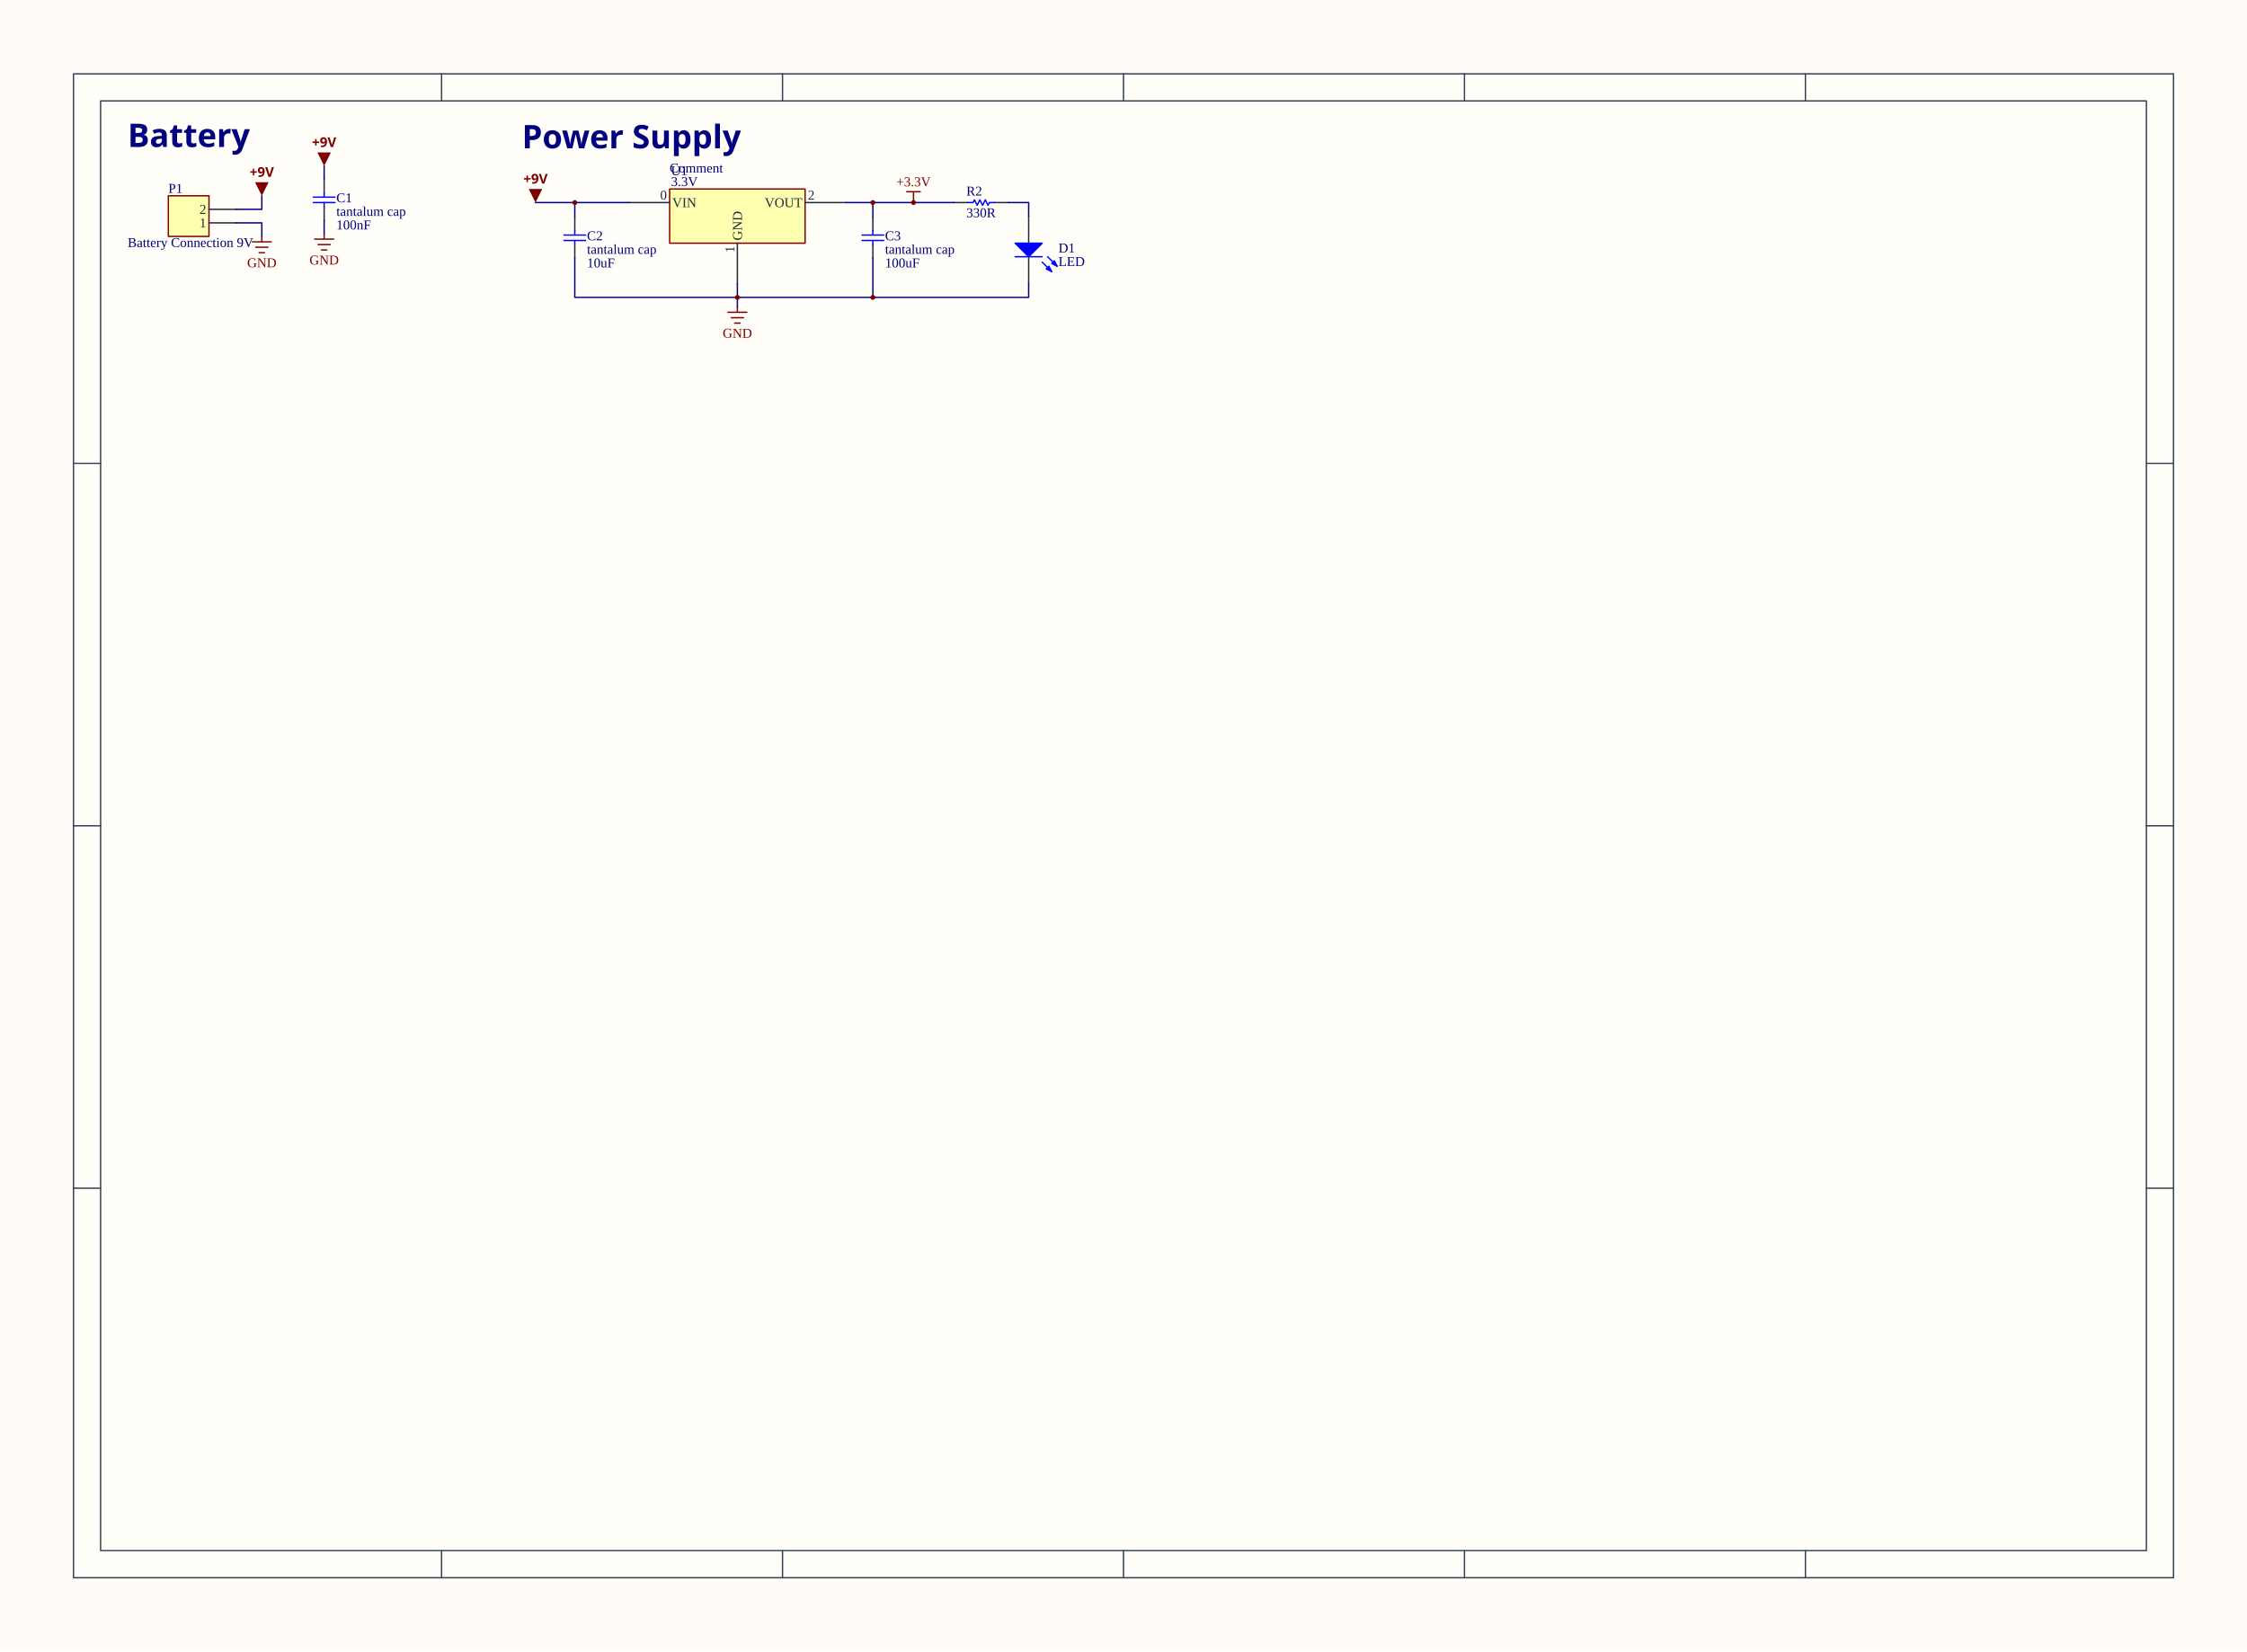
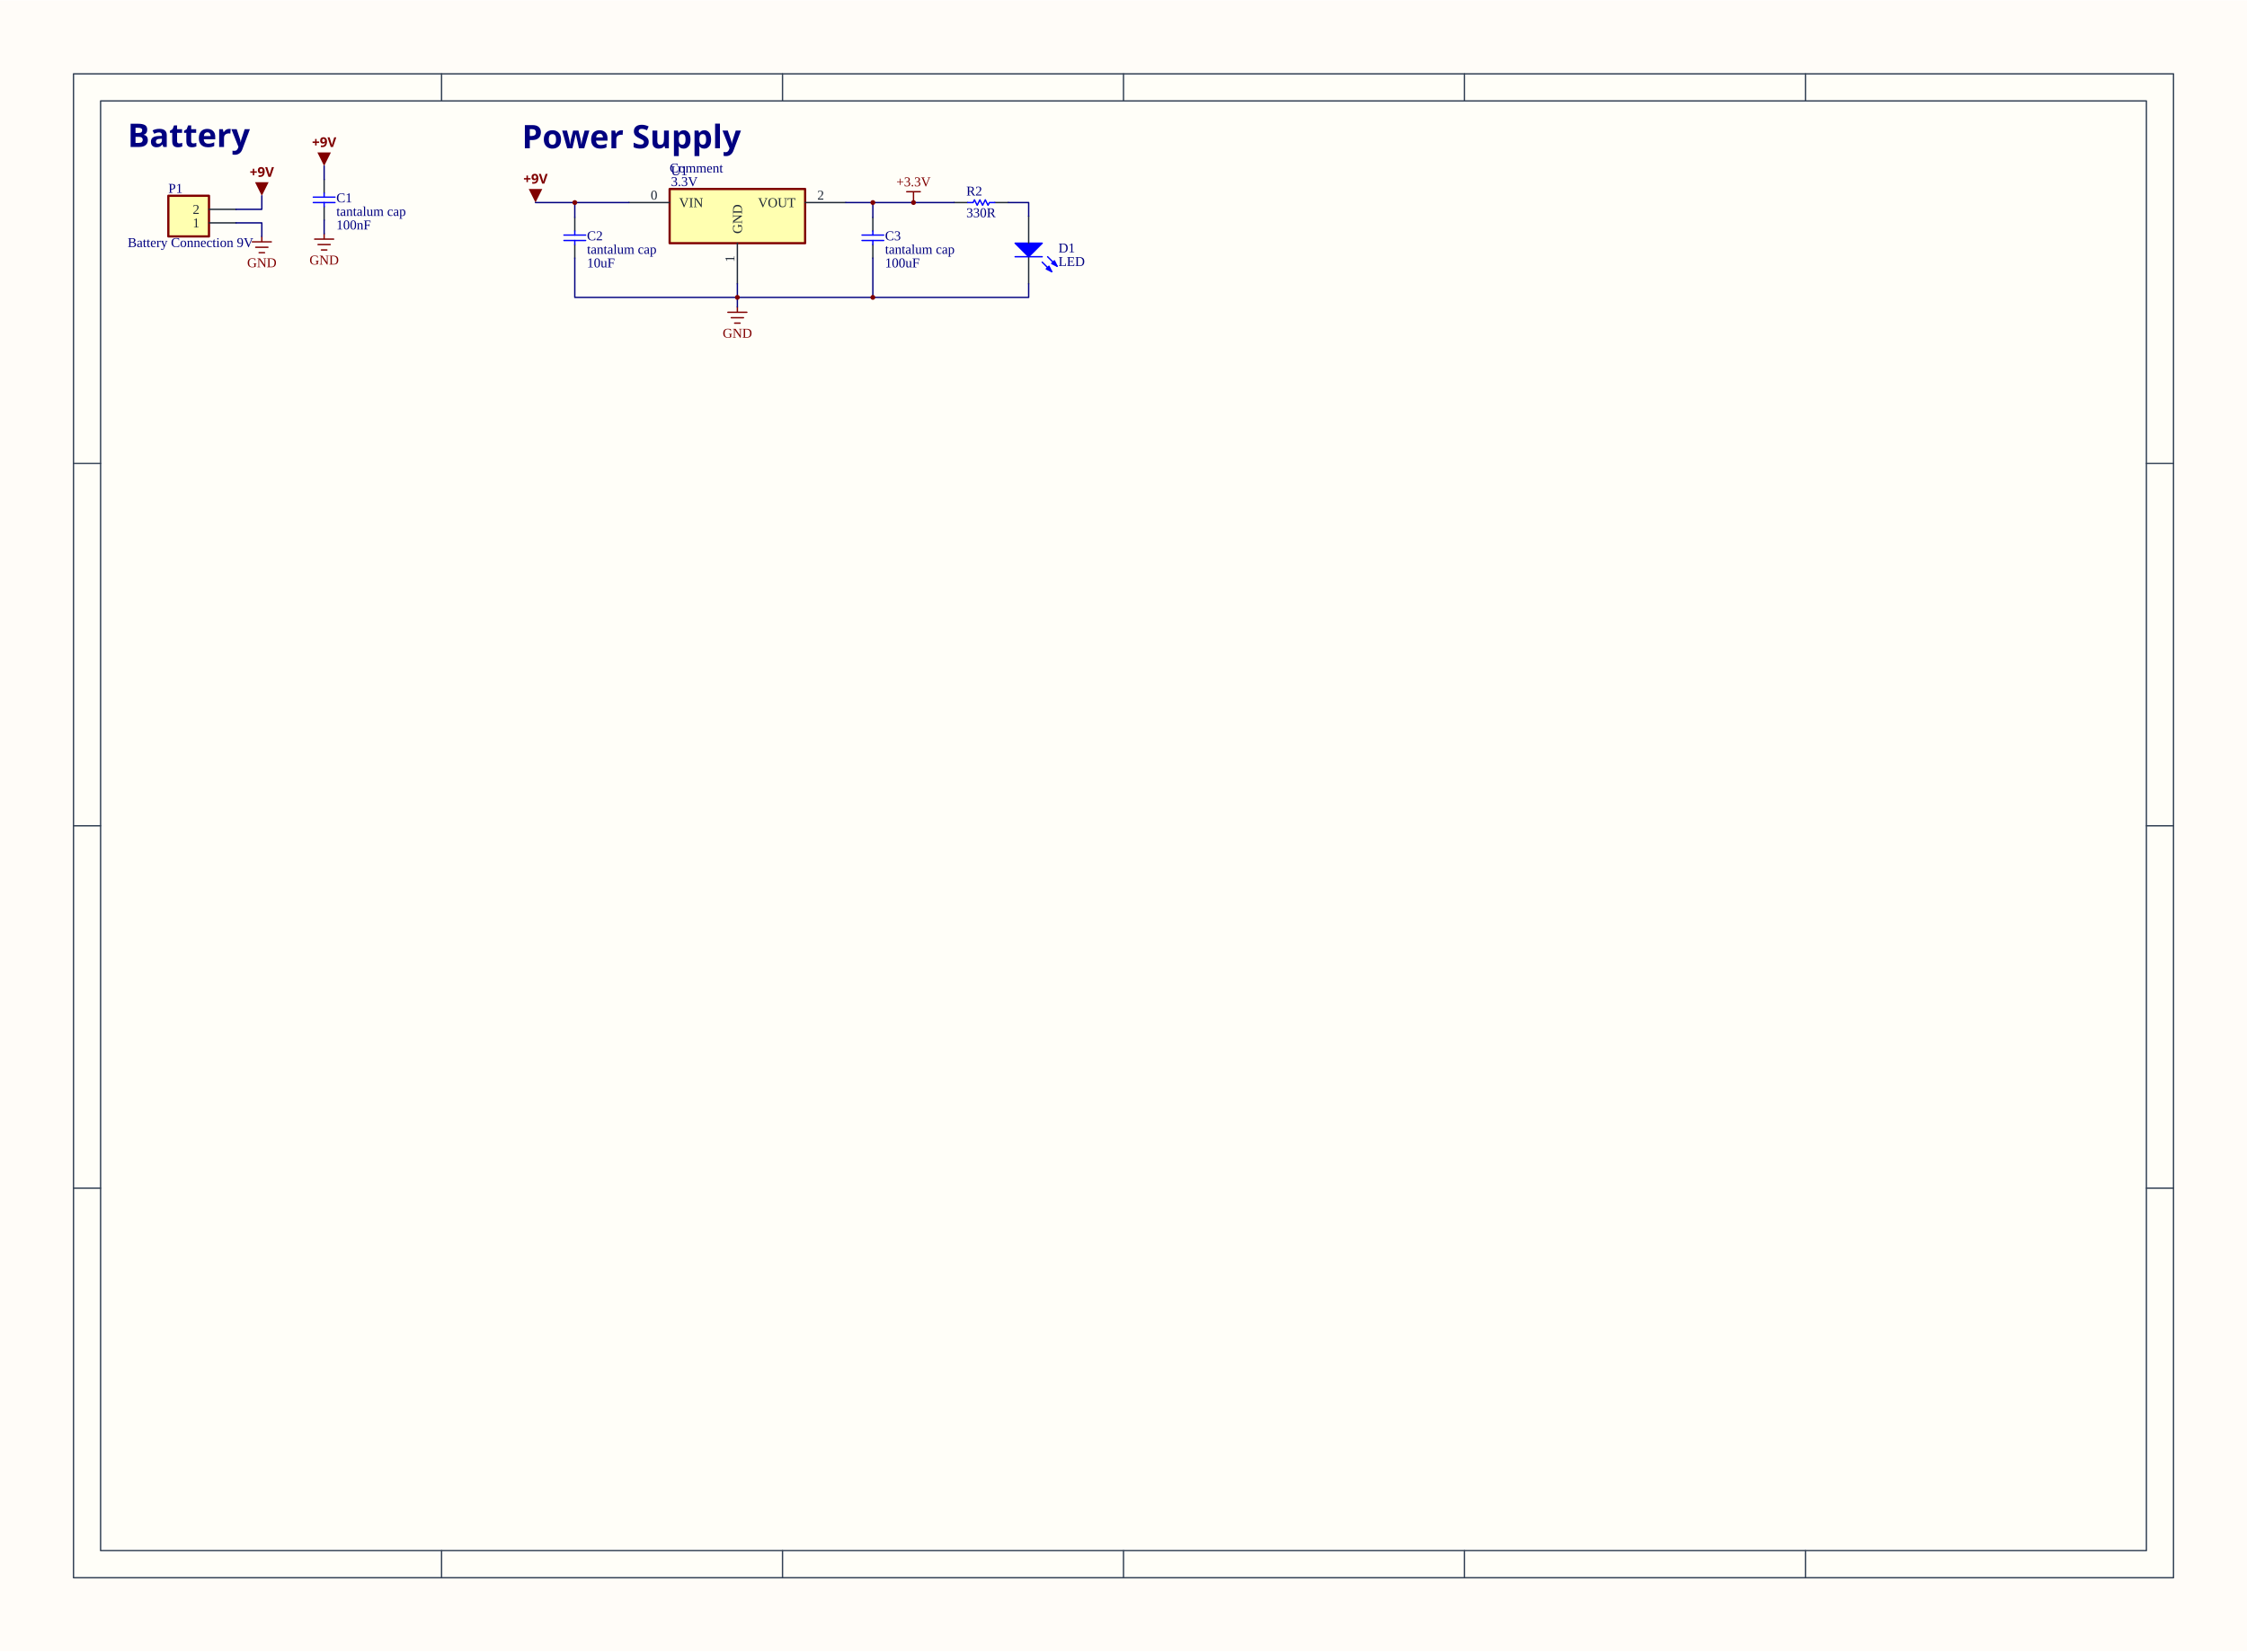
<svg xmlns="http://www.w3.org/2000/svg" width="1000" height="735" viewBox="0 0 1658.5 1218.5" role="img" aria-label="PowerSupply.SchDoc blank sheet reproduction" class="altium-sheet" data-renderer="altiumts">
  <rect width="100%" height="100%" fill="#fffcf8" />
  <g stroke-linecap="round" stroke-linejoin="round">
    <defs>
      <clipPath id="altium-sheet-paper">
        <rect x="54.25" y="54.25" width="1550" height="1110" />
      </clipPath>
    </defs>
    <g data-record="SheetBorder" fill="#fffef8" stroke="#334155" stroke-width="1">
      <rect x="54.25" y="54.25" width="1550" height="1110" />
      <rect x="74.25" y="74.25" width="1510" height="1070" fill="none" />
      <path d="M 325.917 54.25 V 74.25 M 325.917 1144.25 V 1164.25" />
      <path d="M 577.583 54.25 V 74.25 M 577.583 1144.25 V 1164.25" />
      <path d="M 829.25 54.25 V 74.25 M 829.25 1144.25 V 1164.25" />
      <path d="M 1080.917 54.25 V 74.25 M 1080.917 1144.25 V 1164.25" />
      <path d="M 1332.583 54.25 V 74.25 M 1332.583 1144.25 V 1164.25" />
      <path d="M 54.25 341.75 H 74.25 M 1584.25 341.75 H 1604.25" />
      <path d="M 54.25 609.25 H 74.25 M 1584.25 609.25 H 1604.25" />
      <path d="M 54.25 876.75 H 74.25 M 1584.25 876.75 H 1604.25" />
    </g>
    <g data-sheet-content="true" clip-path="url(#altium-sheet-paper)">
      <text data-record="4" x="0" y="0" fill="#000080" font-family="Times New Roman" font-size="10" font-style="normal" font-weight="normal" text-decoration="none" text-anchor="start" dominant-baseline="text-after-edge" transform="translate(1634.25 1095.25) rotate(0)">=Title</text>
      <text data-record="4" x="0" y="0" fill="#000080" font-family="Times New Roman" font-size="10" font-style="normal" font-weight="normal" text-decoration="none" text-anchor="start" dominant-baseline="text-after-edge" transform="translate(1854.25 1165.25) rotate(0)">=Author</text>
      <text data-record="4" x="0" y="0" fill="#000080" font-family="Tahoma" font-size="24" font-style="normal" font-weight="bold" text-decoration="none" text-anchor="start" dominant-baseline="text-after-edge" transform="translate(94.25 115.25) rotate(0)">Battery</text>
      <g data-record="17">
        <path d="M 193.25 144.25 L 188.25 134.25 L 198.25 134.25 Z" fill="#800000" />
        <text x="193.25" y="130.25" text-anchor="middle" dominant-baseline="auto" fill="#800000" font-family="Tahoma" font-size="10" font-style="normal" font-weight="bold" text-decoration="none">+9V</text>
      </g>
      <g data-record="17">
        <path d="M 193.25 174.25 L 193.25 178.25 M 200.25 178.25 L 186.25 178.25 M 197.75 182.25 L 188.75 182.25 M 195.25 186.25 L 191.25 186.25" fill="none" stroke="#800000" stroke-width="1" />
        <text x="193.25" y="190.25" text-anchor="middle" dominant-baseline="hanging" fill="#800000" font-family="Times New Roman" font-size="10" font-style="normal" font-weight="normal" text-decoration="none">GND</text>
      </g>
      <g data-record="17">
        <path d="M 239.25 122.25 L 234.25 112.25 L 244.25 112.25 Z" fill="#800000" />
        <text x="239.25" y="108.25" text-anchor="middle" dominant-baseline="auto" fill="#800000" font-family="Tahoma" font-size="10" font-style="normal" font-weight="bold" text-decoration="none">+9V</text>
      </g>
      <g data-record="17">
        <path d="M 239.25 172.25 L 239.25 176.25 M 246.25 176.25 L 232.25 176.25 M 243.75 180.25 L 234.75 180.25 M 241.25 184.25 L 237.25 184.25" fill="none" stroke="#800000" stroke-width="1" />
        <text x="239.25" y="188.25" text-anchor="middle" dominant-baseline="hanging" fill="#800000" font-family="Times New Roman" font-size="10" font-style="normal" font-weight="normal" text-decoration="none">GND</text>
      </g>
      <text data-record="41" x="0" y="0" fill="#000080" font-family="Times New Roman" font-size="10" font-style="normal" font-weight="normal" text-decoration="none" text-anchor="start" dominant-baseline="text-after-edge" transform="translate(495.25 139.25) rotate(0)">3.3V</text>
-       <rect data-record="14" x="494.25" y="139.25" width="100" height="40" rx="0" fill="#ffffb0" stroke="#800000" stroke-width="1" />
+       <rect data-record="14" vector-effect="non-scaling-stroke" x="494.25" y="139.25" width="100" height="40" rx="0" fill="#ffffb0" stroke="#800000" stroke-width="1" />
      <g data-record="2">
        <line x1="494.25" y1="149.25" x2="464.25" y2="149.25" stroke="#1f2937" stroke-width="1" />
-         <text x="0" y="0" fill="#1f2937" font-family="Times New Roman" font-size="10" font-style="normal" font-weight="normal" text-decoration="none" text-anchor="end" dominant-baseline="text-after-edge" transform="translate(492.25 149.25) rotate(0)">0</text>
-         <text x="0" y="0" fill="#1f2937" font-family="Times New Roman" font-size="10" font-style="normal" font-weight="normal" text-decoration="none" text-anchor="start" dominant-baseline="central" transform="translate(496.25 149.25) rotate(0)">VIN</text>
+         <text x="0" y="0" fill="#1f2937" font-family="Times New Roman" font-size="10" font-style="normal" font-weight="normal" text-decoration="none" text-anchor="end" dominant-baseline="text-after-edge" transform="translate(485.25 149.25) rotate(0)">0</text>
+         <text x="0" y="0" fill="#1f2937" font-family="Times New Roman" font-size="10" font-style="normal" font-weight="normal" text-decoration="none" text-anchor="start" dominant-baseline="central" transform="translate(501.25 149.25) rotate(0)">VIN</text>
      </g>
      <g data-record="2">
        <line x1="594.25" y1="149.25" x2="624.25" y2="149.25" stroke="#1f2937" stroke-width="1" />
-         <text x="0" y="0" fill="#1f2937" font-family="Times New Roman" font-size="10" font-style="normal" font-weight="normal" text-decoration="none" text-anchor="start" dominant-baseline="text-after-edge" transform="translate(596.25 149.25) rotate(0)">2</text>
-         <text x="0" y="0" fill="#1f2937" font-family="Times New Roman" font-size="10" font-style="normal" font-weight="normal" text-decoration="none" text-anchor="end" dominant-baseline="central" transform="translate(592.25 149.25) rotate(0)">VOUT</text>
+         <text x="0" y="0" fill="#1f2937" font-family="Times New Roman" font-size="10" font-style="normal" font-weight="normal" text-decoration="none" text-anchor="start" dominant-baseline="text-after-edge" transform="translate(603.25 149.25) rotate(0)">2</text>
+         <text x="0" y="0" fill="#1f2937" font-family="Times New Roman" font-size="10" font-style="normal" font-weight="normal" text-decoration="none" text-anchor="end" dominant-baseline="central" transform="translate(587.25 149.25) rotate(0)">VOUT</text>
      </g>
      <g data-record="2">
        <line x1="544.25" y1="179.25" x2="544.25" y2="209.25" stroke="#1f2937" stroke-width="1" />
-         <text x="0" y="0" fill="#1f2937" font-family="Times New Roman" font-size="10" font-style="normal" font-weight="normal" text-decoration="none" text-anchor="end" dominant-baseline="text-after-edge" transform="translate(544.25 181.25) rotate(-90)">1</text>
-         <text x="0" y="0" fill="#1f2937" font-family="Times New Roman" font-size="10" font-style="normal" font-weight="normal" text-decoration="none" text-anchor="start" dominant-baseline="central" transform="translate(544.25 177.25) rotate(-90)">GND</text>
+         <text x="0" y="0" fill="#1f2937" font-family="Times New Roman" font-size="10" font-style="normal" font-weight="normal" text-decoration="none" text-anchor="end" dominant-baseline="text-after-edge" transform="translate(544.25 188.25) rotate(-90)">1</text>
+         <text x="0" y="0" fill="#1f2937" font-family="Times New Roman" font-size="10" font-style="normal" font-weight="normal" text-decoration="none" text-anchor="start" dominant-baseline="central" transform="translate(544.25 172.25) rotate(-90)">GND</text>
      </g>
      <text data-record="34" x="0" y="0" fill="#000080" font-family="Times New Roman" font-size="10" font-style="normal" font-weight="normal" text-decoration="none" text-anchor="start" dominant-baseline="text-after-edge" transform="translate(495.25 131.25) rotate(0)">U1</text>
      <text data-record="41" x="0" y="0" fill="#000080" font-family="Times New Roman" font-size="10" font-style="normal" font-weight="normal" text-decoration="none" text-anchor="start" dominant-baseline="text-after-edge" transform="translate(494.25 129.25) rotate(0)">Comment</text>
      <text data-record="4" x="0" y="0" fill="#000080" font-family="Tahoma" font-size="24" font-style="normal" font-weight="bold" text-decoration="none" text-anchor="start" dominant-baseline="text-after-edge" transform="translate(385.25 116.25) rotate(0)">Power Supply</text>
      <g data-record="17">
        <path d="M 544.25 226.25 L 544.25 230.25 M 551.25 230.25 L 537.25 230.25 M 548.75 234.25 L 539.75 234.25 M 546.25 238.25 L 542.25 238.25" fill="none" stroke="#800000" stroke-width="1" />
        <text x="544.25" y="242.25" text-anchor="middle" dominant-baseline="hanging" fill="#800000" font-family="Times New Roman" font-size="10" font-style="normal" font-weight="normal" text-decoration="none">GND</text>
      </g>
      <g data-record="17">
        <path d="M 395.25 149.25 L 390.25 139.25 L 400.25 139.25 Z" fill="#800000" />
        <text x="395.25" y="135.25" text-anchor="middle" dominant-baseline="auto" fill="#800000" font-family="Tahoma" font-size="10" font-style="normal" font-weight="bold" text-decoration="none">+9V</text>
      </g>
      <g data-record="17">
        <path d="M 674.25 149.25 L 674.25 141.25 M 669.25 141.25 L 679.25 141.25" fill="none" stroke="#800000" stroke-width="1" />
        <text x="674.25" y="137.25" text-anchor="middle" dominant-baseline="auto" fill="#800000" font-family="Times New Roman" font-size="10" font-style="normal" font-weight="normal" text-decoration="none">+3.3V</text>
      </g>
-       <rect data-record="14" x="124.25" y="144.25" width="30" height="30" rx="0" fill="#ffffb0" stroke="#800000" stroke-width="1" />
+       <rect data-record="14" vector-effect="non-scaling-stroke" x="124.25" y="144.25" width="30" height="30" rx="0" fill="#ffffb0" stroke="#800000" stroke-width="1" />
      <g data-record="2">
        <line x1="154.25" y1="164.25" x2="174.25" y2="164.25" stroke="#1f2937" stroke-width="1" />
-         <text x="0" y="0" fill="#1f2937" font-family="Times New Roman" font-size="10" font-style="normal" font-weight="normal" text-decoration="none" text-anchor="end" dominant-baseline="central" transform="translate(152.25 164.25) rotate(0)">1</text>
+         <text x="0" y="0" fill="#1f2937" font-family="Times New Roman" font-size="10" font-style="normal" font-weight="normal" text-decoration="none" text-anchor="end" dominant-baseline="central" transform="translate(147.25 164.25) rotate(0)">1</text>
      </g>
      <g data-record="2">
        <line x1="154.25" y1="154.25" x2="174.25" y2="154.25" stroke="#1f2937" stroke-width="1" />
-         <text x="0" y="0" fill="#1f2937" font-family="Times New Roman" font-size="10" font-style="normal" font-weight="normal" text-decoration="none" text-anchor="end" dominant-baseline="central" transform="translate(152.25 154.25) rotate(0)">2</text>
+         <text x="0" y="0" fill="#1f2937" font-family="Times New Roman" font-size="10" font-style="normal" font-weight="normal" text-decoration="none" text-anchor="end" dominant-baseline="central" transform="translate(147.25 154.25) rotate(0)">2</text>
      </g>
      <text data-record="34" x="0" y="0" fill="#000080" font-family="Times New Roman" font-size="10" font-style="normal" font-weight="normal" text-decoration="none" text-anchor="start" dominant-baseline="text-after-edge" transform="translate(124.25 144.25) rotate(0)">P1</text>
      <text data-record="41" x="0" y="0" fill="#000080" font-family="Times New Roman" font-size="10" font-style="normal" font-weight="normal" text-decoration="none" text-anchor="start" dominant-baseline="text-after-edge" transform="translate(94.25 184.25) rotate(0)">Battery Connection 9V</text>
      <g data-record="2">
        <line x1="239.25" y1="152.25" x2="239.25" y2="162.25" stroke="#1f2937" stroke-width="1" />
      </g>
      <g data-record="2">
        <line x1="239.25" y1="142.25" x2="239.25" y2="132.25" stroke="#1f2937" stroke-width="1" />
      </g>
      <line data-record="13" x1="231.25" y1="145.25" x2="247.25" y2="145.25" stroke="#0000ff" stroke-width="1" />
      <line data-record="13" x1="247.25" y1="149.25" x2="231.25" y2="149.25" stroke="#0000ff" stroke-width="1" />
      <polyline data-record="6" points="239.25,152.25 239.25,149.25" fill="none" stroke="#0000ff" stroke-width="1" />
      <polyline data-record="6" points="239.25,142.25 239.25,145.25" fill="none" stroke="#0000ff" stroke-width="1" />
      <text data-record="41" x="0" y="0" fill="#000080" font-family="Times New Roman" font-size="10" font-style="normal" font-weight="normal" text-decoration="none" text-anchor="start" dominant-baseline="text-after-edge" transform="translate(248.25 171.25) rotate(0)">100nF</text>
      <text data-record="34" x="0" y="0" fill="#000080" font-family="Times New Roman" font-size="10" font-style="normal" font-weight="normal" text-decoration="none" text-anchor="start" dominant-baseline="text-after-edge" transform="translate(248.25 151.25) rotate(0)">C1</text>
      <text data-record="41" x="0" y="0" fill="#000080" font-family="Times New Roman" font-size="10" font-style="normal" font-weight="normal" text-decoration="none" text-anchor="start" dominant-baseline="text-after-edge" transform="translate(248.25 161.25) rotate(0)">tantalum cap</text>
      <g data-record="2">
        <line x1="424.25" y1="180.25" x2="424.25" y2="190.25" stroke="#1f2937" stroke-width="1" />
      </g>
      <g data-record="2">
        <line x1="424.25" y1="170.25" x2="424.25" y2="160.25" stroke="#1f2937" stroke-width="1" />
      </g>
      <line data-record="13" x1="416.25" y1="173.25" x2="432.25" y2="173.25" stroke="#0000ff" stroke-width="1" />
      <line data-record="13" x1="432.25" y1="177.25" x2="416.25" y2="177.25" stroke="#0000ff" stroke-width="1" />
      <polyline data-record="6" points="424.25,180.25 424.25,177.25" fill="none" stroke="#0000ff" stroke-width="1" />
      <polyline data-record="6" points="424.25,170.25 424.25,173.25" fill="none" stroke="#0000ff" stroke-width="1" />
      <text data-record="41" x="0" y="0" fill="#000080" font-family="Times New Roman" font-size="10" font-style="normal" font-weight="normal" text-decoration="none" text-anchor="start" dominant-baseline="text-after-edge" transform="translate(433.25 199.25) rotate(0)">10uF</text>
      <text data-record="34" x="0" y="0" fill="#000080" font-family="Times New Roman" font-size="10" font-style="normal" font-weight="normal" text-decoration="none" text-anchor="start" dominant-baseline="text-after-edge" transform="translate(433.25 179.25) rotate(0)">C2</text>
      <text data-record="41" x="0" y="0" fill="#000080" font-family="Times New Roman" font-size="10" font-style="normal" font-weight="normal" text-decoration="none" text-anchor="start" dominant-baseline="text-after-edge" transform="translate(433.25 189.25) rotate(0)">tantalum cap</text>
      <g data-record="2">
        <line x1="644.25" y1="180.25" x2="644.25" y2="190.25" stroke="#1f2937" stroke-width="1" />
      </g>
      <g data-record="2">
        <line x1="644.25" y1="170.25" x2="644.25" y2="160.25" stroke="#1f2937" stroke-width="1" />
      </g>
      <line data-record="13" x1="636.25" y1="173.25" x2="652.25" y2="173.25" stroke="#0000ff" stroke-width="1" />
      <line data-record="13" x1="652.25" y1="177.25" x2="636.25" y2="177.25" stroke="#0000ff" stroke-width="1" />
      <polyline data-record="6" points="644.25,180.25 644.25,177.25" fill="none" stroke="#0000ff" stroke-width="1" />
      <polyline data-record="6" points="644.25,170.25 644.25,173.25" fill="none" stroke="#0000ff" stroke-width="1" />
      <text data-record="41" x="0" y="0" fill="#000080" font-family="Times New Roman" font-size="10" font-style="normal" font-weight="normal" text-decoration="none" text-anchor="start" dominant-baseline="text-after-edge" transform="translate(653.25 199.25) rotate(0)">100uF</text>
      <text data-record="34" x="0" y="0" fill="#000080" font-family="Times New Roman" font-size="10" font-style="normal" font-weight="normal" text-decoration="none" text-anchor="start" dominant-baseline="text-after-edge" transform="translate(653.25 179.25) rotate(0)">C3</text>
      <text data-record="41" x="0" y="0" fill="#000080" font-family="Times New Roman" font-size="10" font-style="normal" font-weight="normal" text-decoration="none" text-anchor="start" dominant-baseline="text-after-edge" transform="translate(653.25 189.25) rotate(0)">tantalum cap</text>
      <polygon data-record="7" points="749.25,179.25 759.25,189.25 769.25,179.25" fill="#0000ff" stroke="#0000ff" stroke-width="1" />
      <polygon data-record="7" points="776.25,200.25 774.25,196.25 772.25,198.25" fill="#0000ff" stroke="#0000ff" stroke-width="1" />
      <polygon data-record="7" points="780.25,196.25 778.25,192.25 776.25,194.25" fill="#0000ff" stroke="#0000ff" stroke-width="1" />
      <g data-record="2">
        <line x1="759.25" y1="179.25" x2="759.25" y2="159.25" stroke="#1f2937" stroke-width="1" />
      </g>
      <g data-record="2">
        <line x1="759.25" y1="189.25" x2="759.25" y2="209.25" stroke="#1f2937" stroke-width="1" />
      </g>
      <polyline data-record="6" points="769.25,193.25 776.25,200.25" fill="none" stroke="#0000ff" stroke-width="1" />
      <polyline data-record="6" points="773.25,189.25 780.25,196.25" fill="none" stroke="#0000ff" stroke-width="1" />
      <polyline data-record="6" points="769.25,189.25 749.25,189.25" fill="none" stroke="#0000ff" stroke-width="1" />
      <text data-record="34" x="0" y="0" fill="#000080" font-family="Times New Roman" font-size="10" font-style="normal" font-weight="normal" text-decoration="none" text-anchor="start" dominant-baseline="text-after-edge" transform="translate(781.25 188.25) rotate(0)">D1</text>
      <text data-record="41" x="0" y="0" fill="#000080" font-family="Times New Roman" font-size="10" font-style="normal" font-weight="normal" text-decoration="none" text-anchor="start" dominant-baseline="text-after-edge" transform="translate(781.25 198.25) rotate(0)">LED</text>
      <g data-record="2">
        <line x1="734.25" y1="149.25" x2="744.25" y2="149.25" stroke="#1f2937" stroke-width="1" />
      </g>
      <g data-record="2">
        <line x1="714.25" y1="149.25" x2="704.25" y2="149.25" stroke="#1f2937" stroke-width="1" />
      </g>
      <polyline data-record="6" points="734.25,149.25 730.25,149.25 729.25,151.25 727.25,147.25 725.25,151.25 723.25,147.25 721.25,151.25 719.25,147.25 718.25,149.25 714.25,149.25" fill="none" stroke="#0000ff" stroke-width="1" />
      <text data-record="41" x="0" y="0" fill="#000080" font-family="Times New Roman" font-size="10" font-style="normal" font-weight="normal" text-decoration="none" text-anchor="start" dominant-baseline="text-after-edge" transform="translate(713.25 162.25) rotate(0)">330R</text>
      <text data-record="34" x="0" y="0" fill="#000080" font-family="Times New Roman" font-size="10" font-style="normal" font-weight="normal" text-decoration="none" text-anchor="start" dominant-baseline="text-after-edge" transform="translate(713.25 146.25) rotate(0)">R2</text>
      <polyline data-record="27" points="193.25,144.25 193.25,154.25 174.25,154.25" fill="none" stroke="#000080" stroke-width="1" />
      <polyline data-record="27" points="174.25,164.25 193.25,164.25 193.25,174.25" fill="none" stroke="#000080" stroke-width="1" />
      <polyline data-record="27" points="239.25,172.25 239.25,162.25" fill="none" stroke="#000080" stroke-width="1" />
      <polyline data-record="27" points="239.25,122.25 239.25,132.25" fill="none" stroke="#000080" stroke-width="1" />
      <polyline data-record="27" points="624.25,149.25 644.25,149.25 644.25,160.25" fill="none" stroke="#000080" stroke-width="1" />
      <polyline data-record="27" points="544.25,209.25 544.25,219.25 544.25,226.25" fill="none" stroke="#000080" stroke-width="1" />
      <polyline data-record="27" points="544.25,219.25 644.25,219.25 644.25,190.25" fill="none" stroke="#000080" stroke-width="1" />
      <polyline data-record="27" points="424.25,190.25 424.25,219.25 544.25,219.25" fill="none" stroke="#000080" stroke-width="1" />
      <polyline data-record="27" points="644.25,149.25 674.25,149.25" fill="none" stroke="#000080" stroke-width="1" />
      <polyline data-record="27" points="395.25,149.25 424.25,149.25 464.25,149.25" fill="none" stroke="#000080" stroke-width="1" />
      <polyline data-record="27" points="424.25,160.25 424.25,149.25" fill="none" stroke="#000080" stroke-width="1" />
      <polyline data-record="27" points="644.25,219.25 759.25,219.25 759.25,209.25" fill="none" stroke="#000080" stroke-width="1" />
      <polyline data-record="27" points="674.25,149.25 704.25,149.25" fill="none" stroke="#000080" stroke-width="1" />
      <polyline data-record="27" points="744.25,149.25 759.25,149.25 759.25,159.25" fill="none" stroke="#000080" stroke-width="1" />
      <circle data-record="29" cx="424.25" cy="149.25" r="1.8" fill="#800000" />
      <circle data-record="29" cx="544.25" cy="219.25" r="1.8" fill="#800000" />
      <circle data-record="29" cx="644.25" cy="219.25" r="1.8" fill="#800000" />
      <circle data-record="29" cx="644.25" cy="149.25" r="1.8" fill="#800000" />
      <circle data-record="29" cx="674.25" cy="149.25" r="1.8" fill="#800000" />
    </g>
  </g>
</svg>
